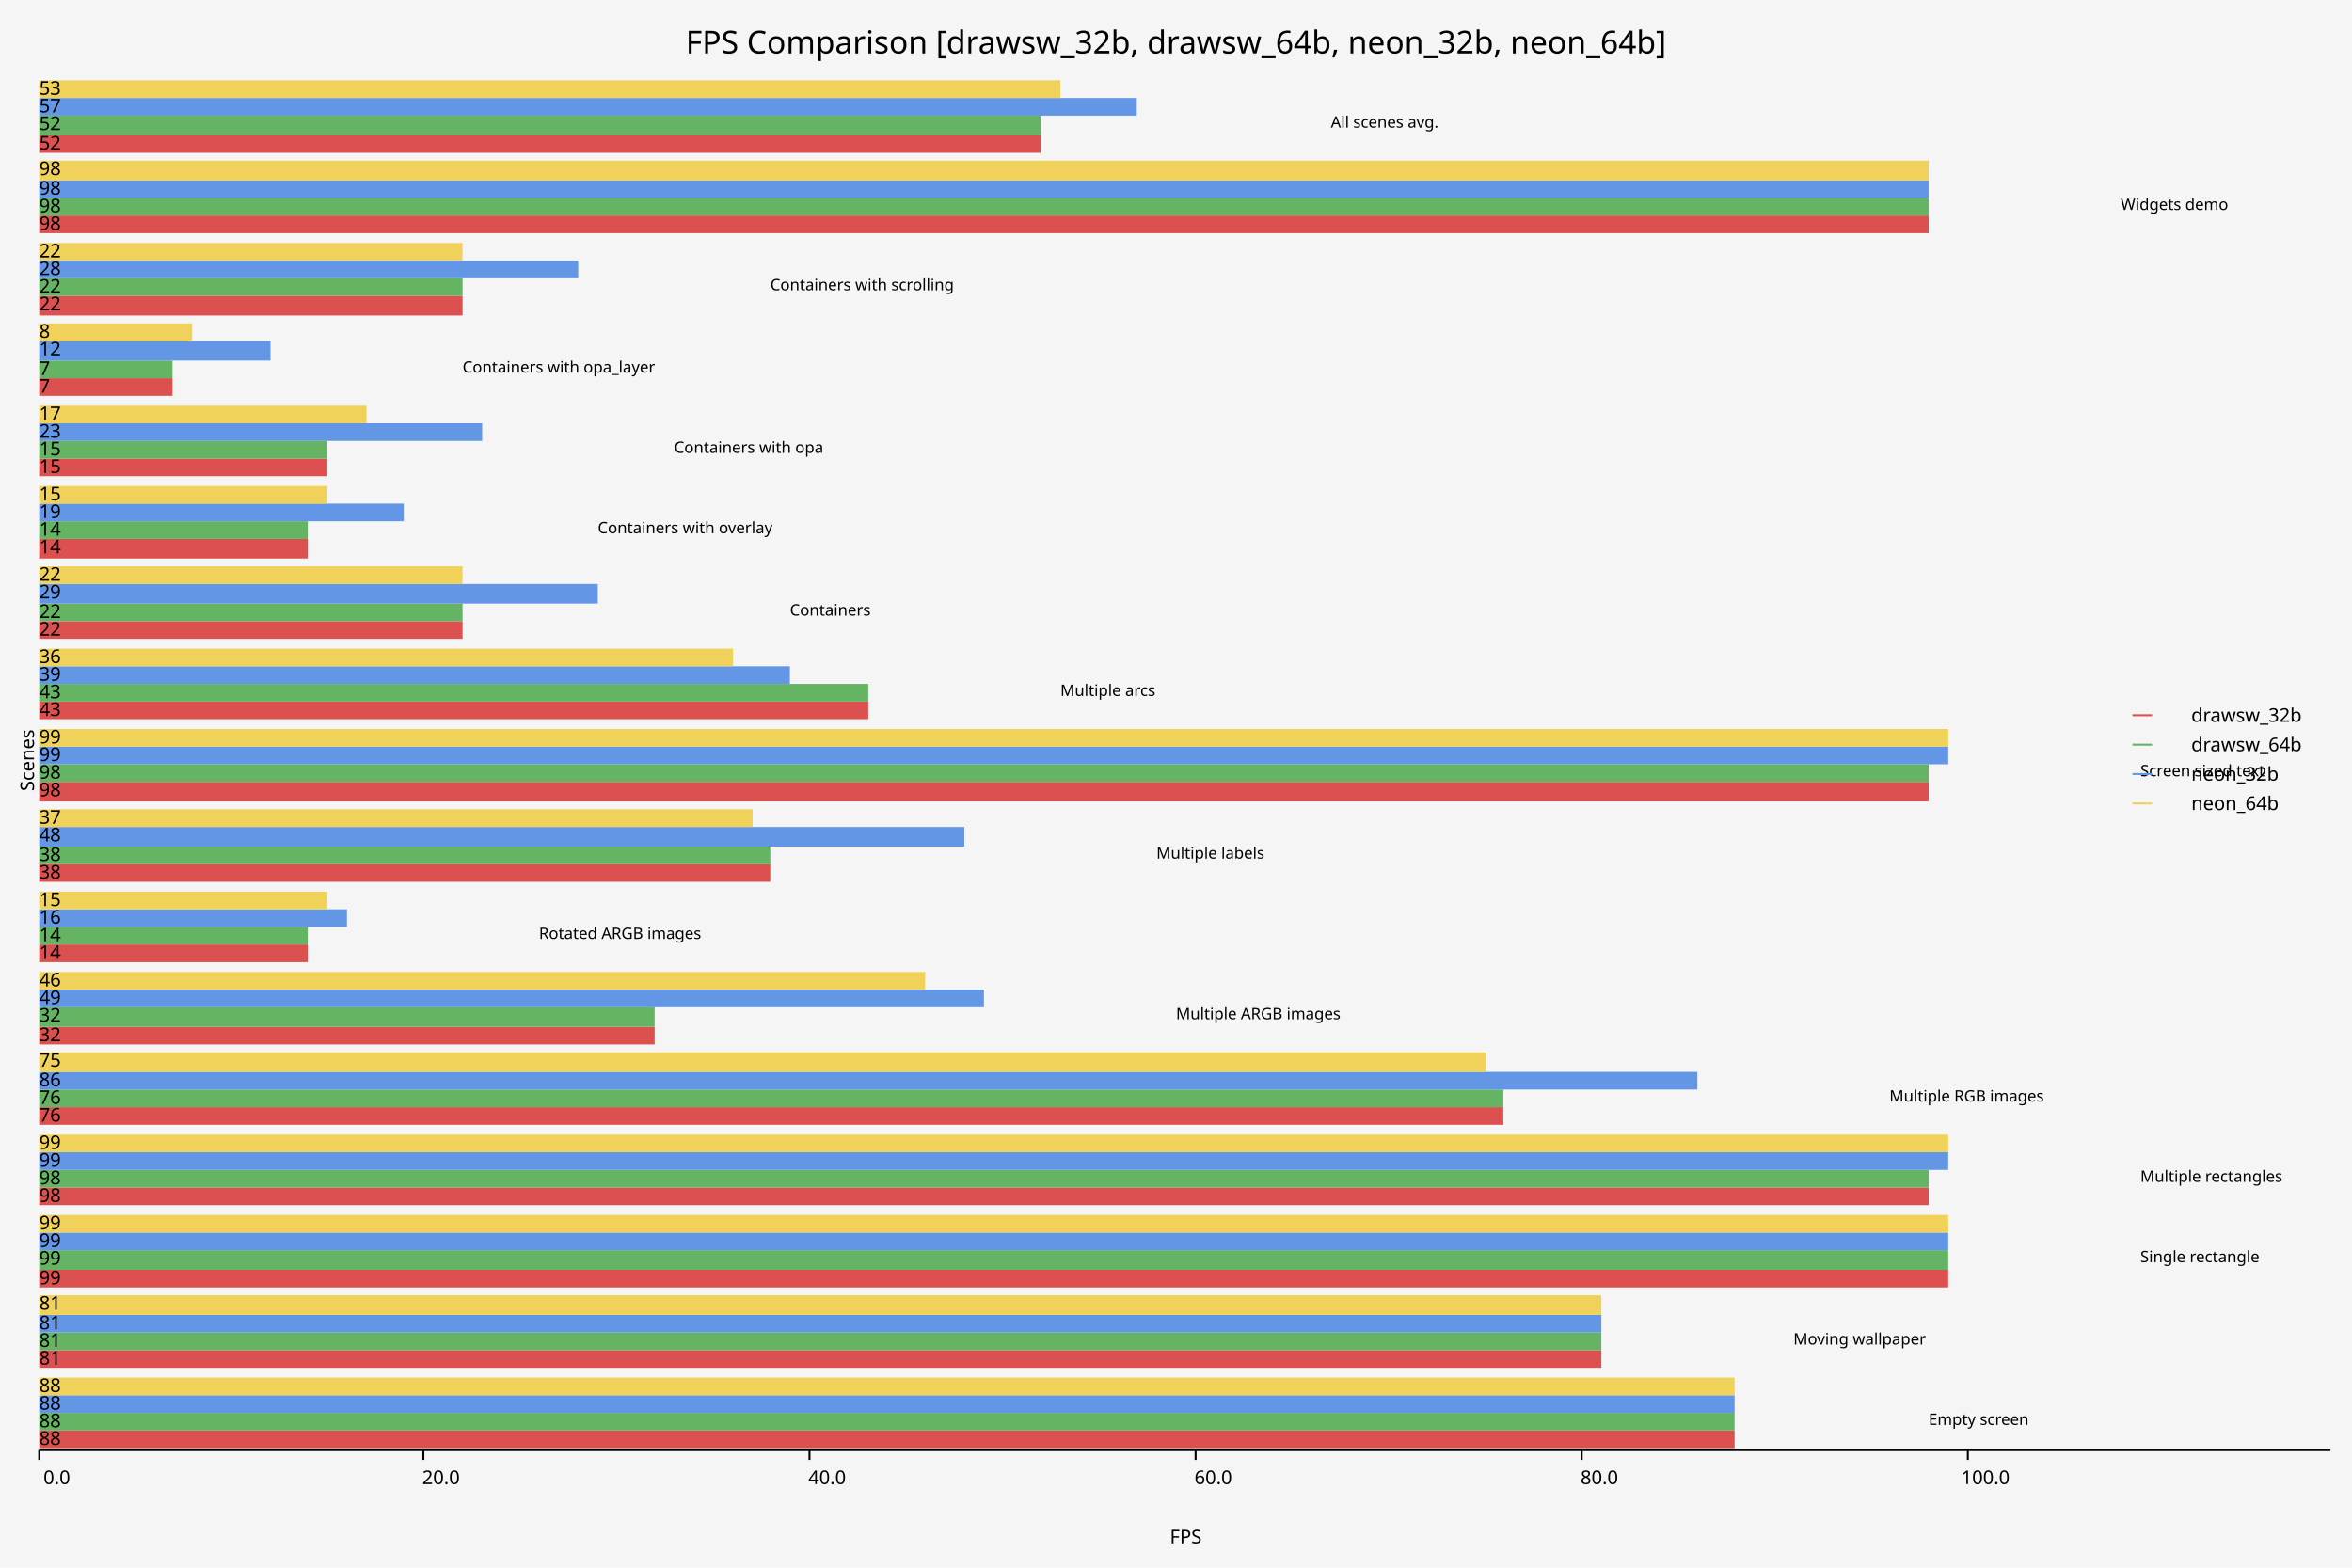
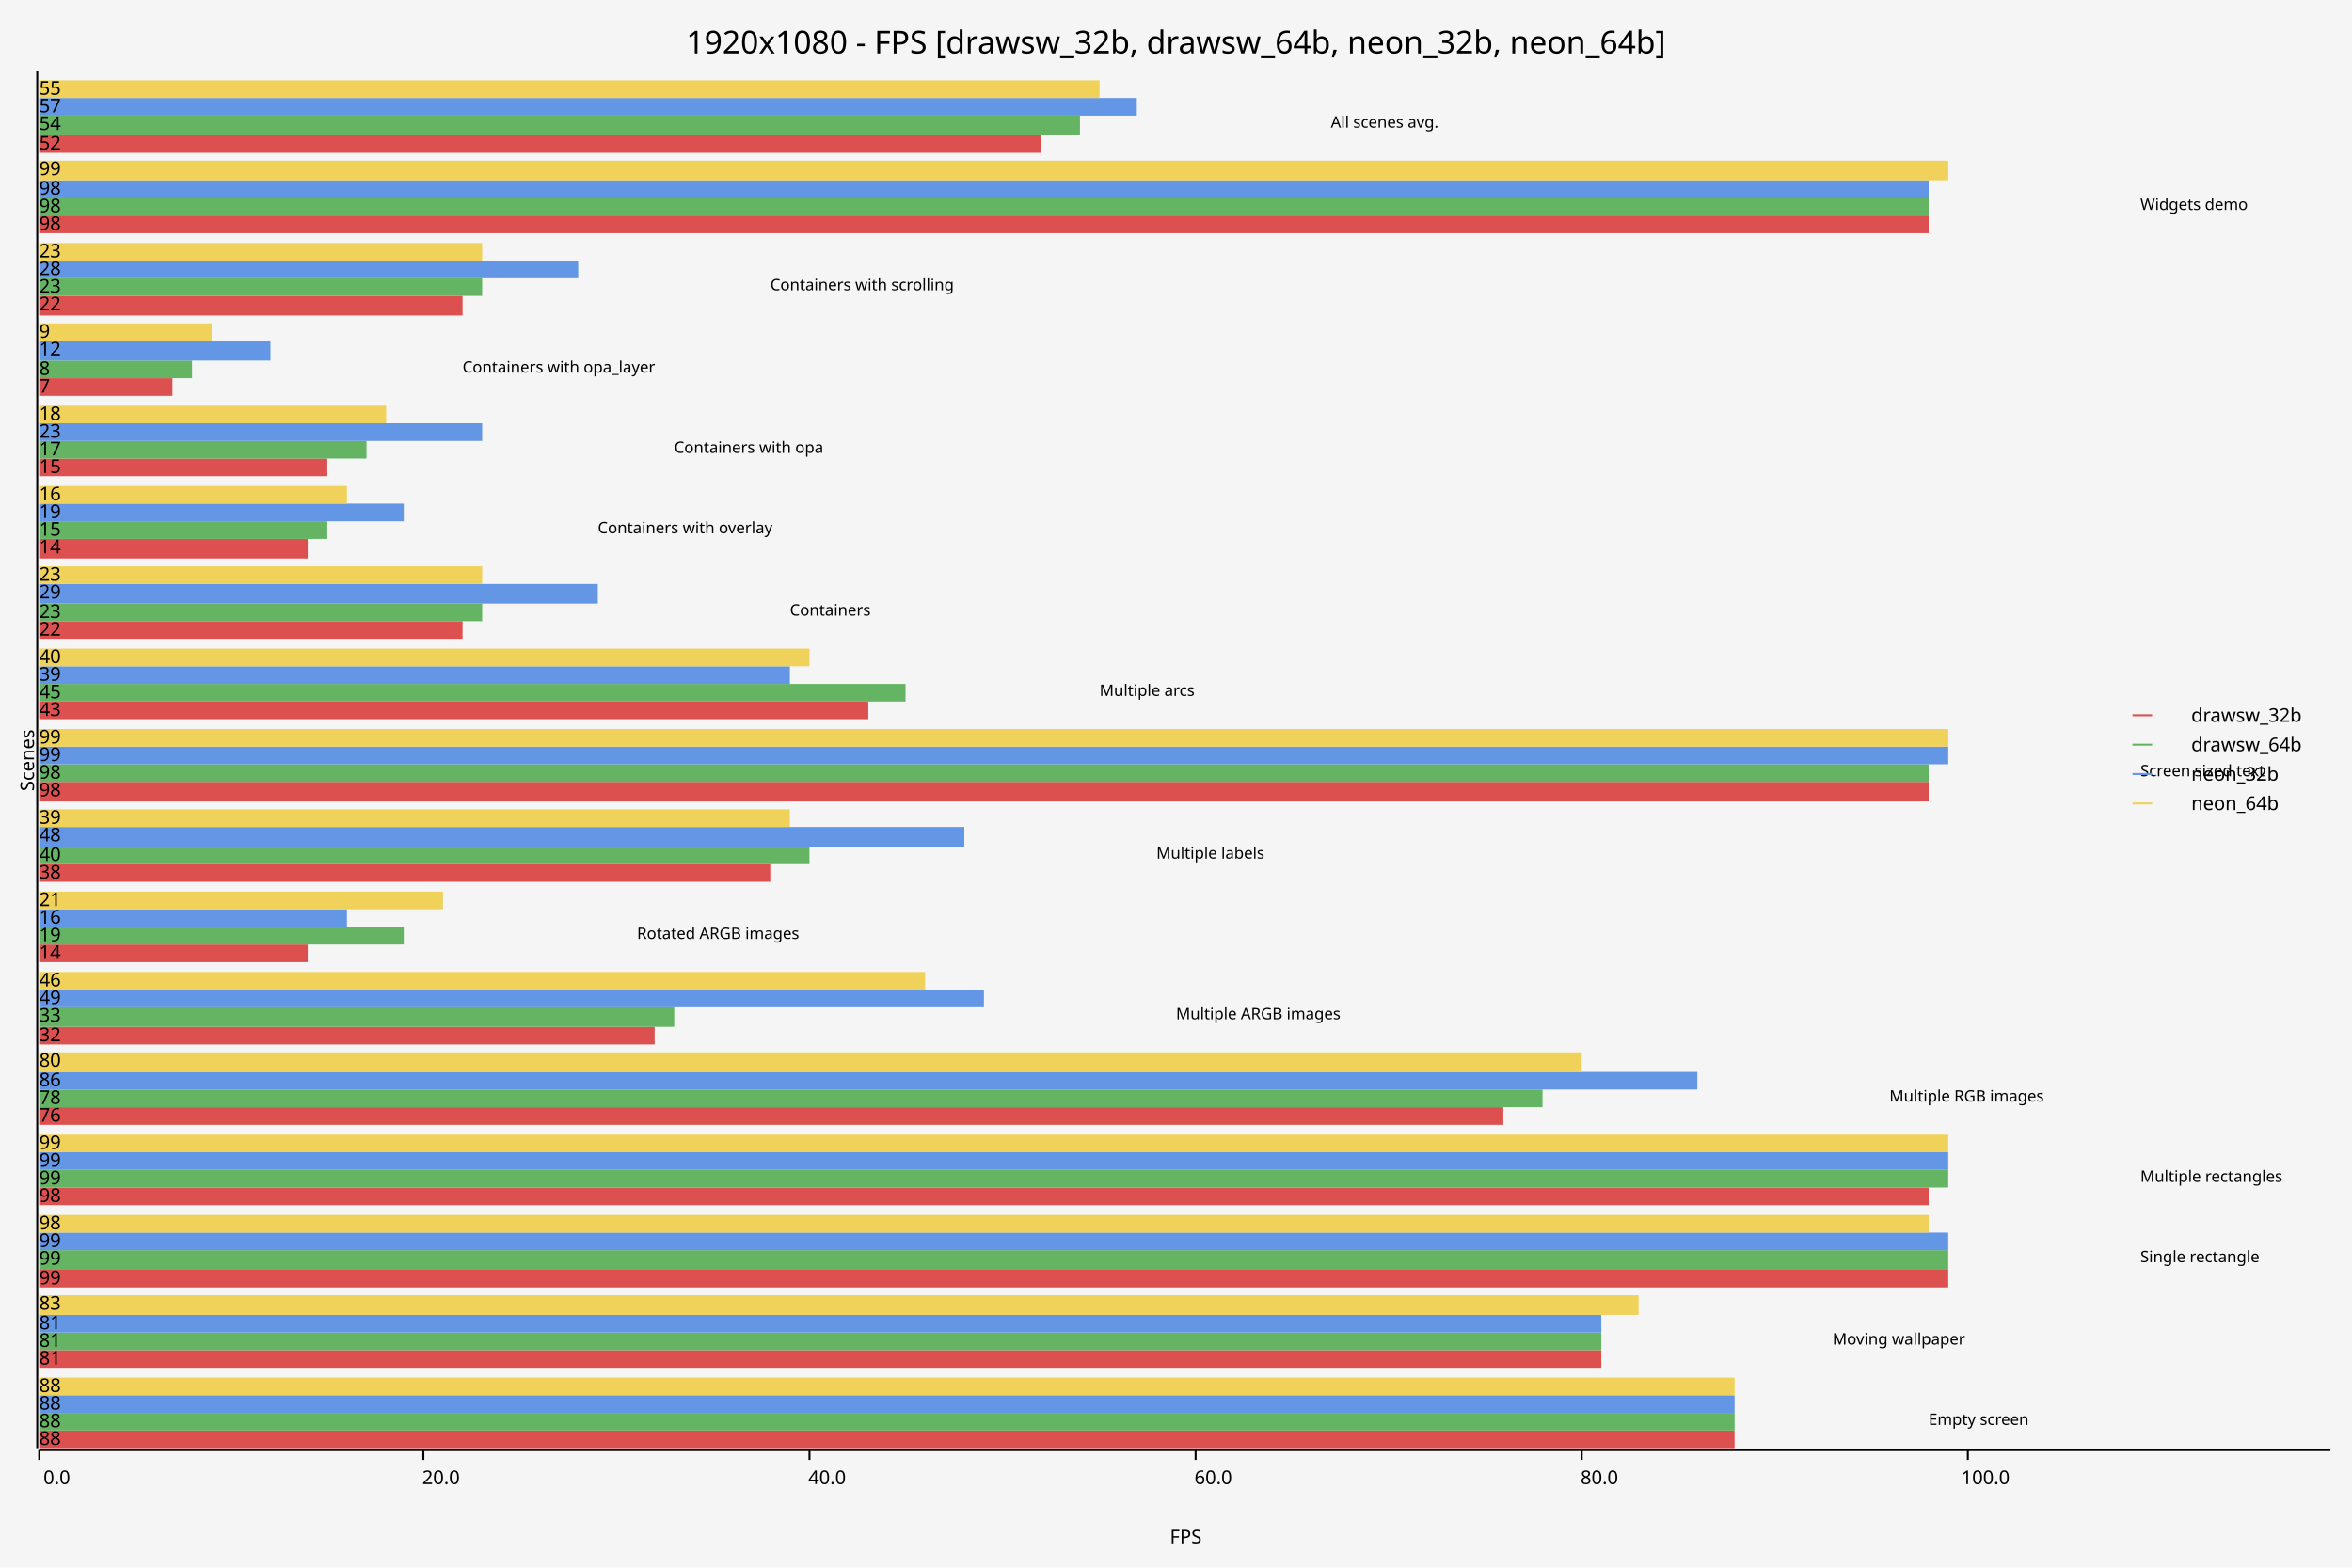
<svg xmlns="http://www.w3.org/2000/svg" width="1200" height="800" viewBox="0 0 1200 800">
  <rect x="0" y="0" width="1200" height="800" opacity="1" fill="#F5F5F5" stroke="none" />
  <text x="600" y="15" dy="0.76em" text-anchor="middle" font-family="sans-serif" font-size="16.129" opacity="1" fill="#000000">
- FPS Comparison [drawsw_32b, drawsw_64b, neon_32b, neon_64b]
+ 1920x1080 - FPS [drawsw_32b, drawsw_64b, neon_32b, neon_64b]
</text>
  <text x="10" y="388" dy="0.76em" text-anchor="middle" font-family="sans-serif" font-size="9.677" opacity="1" fill="#000000" transform="rotate(270, 10, 388)">
Scenes
</text>
  <text x="605" y="790" dy="-0.5ex" text-anchor="middle" font-family="sans-serif" font-size="9.677" opacity="1" fill="#000000">
FPS
</text>
+   <polyline fill="none" opacity="1" stroke="#000000" stroke-width="1" points="19,36 19,739 " />
  <polyline fill="none" opacity="1" stroke="#000000" stroke-width="1" points="20,740 1189,740 " />
  <text x="29" y="750" dy="0.76em" text-anchor="middle" font-family="sans-serif" font-size="9.677" opacity="1" fill="#000000">
0.0
</text>
  <polyline fill="none" opacity="1" stroke="#000000" stroke-width="1" points="20,740 20,745 " />
  <text x="225" y="750" dy="0.76em" text-anchor="middle" font-family="sans-serif" font-size="9.677" opacity="1" fill="#000000">
20.0
</text>
  <polyline fill="none" opacity="1" stroke="#000000" stroke-width="1" points="216,740 216,745 " />
  <text x="422" y="750" dy="0.76em" text-anchor="middle" font-family="sans-serif" font-size="9.677" opacity="1" fill="#000000">
40.0
</text>
  <polyline fill="none" opacity="1" stroke="#000000" stroke-width="1" points="413,740 413,745 " />
  <text x="619" y="750" dy="0.76em" text-anchor="middle" font-family="sans-serif" font-size="9.677" opacity="1" fill="#000000">
60.0
</text>
  <polyline fill="none" opacity="1" stroke="#000000" stroke-width="1" points="610,740 610,745 " />
  <text x="816" y="750" dy="0.76em" text-anchor="middle" font-family="sans-serif" font-size="9.677" opacity="1" fill="#000000">
80.0
</text>
  <polyline fill="none" opacity="1" stroke="#000000" stroke-width="1" points="807,740 807,745 " />
  <text x="1013" y="750" dy="0.76em" text-anchor="middle" font-family="sans-serif" font-size="9.677" opacity="1" fill="#000000">
100.0
</text>
  <polyline fill="none" opacity="1" stroke="#000000" stroke-width="1" points="1004,740 1004,745 " />
  <rect x="20" y="730" width="865" height="9" opacity="1" fill="#DC5050" stroke="none" />
  <rect x="20" y="689" width="797" height="9" opacity="1" fill="#DC5050" stroke="none" />
  <rect x="20" y="648" width="974" height="9" opacity="1" fill="#DC5050" stroke="none" />
  <rect x="20" y="606" width="964" height="9" opacity="1" fill="#DC5050" stroke="none" />
  <rect x="20" y="565" width="747" height="9" opacity="1" fill="#DC5050" stroke="none" />
  <rect x="20" y="524" width="314" height="9" opacity="1" fill="#DC5050" stroke="none" />
  <rect x="20" y="482" width="137" height="9" opacity="1" fill="#DC5050" stroke="none" />
  <rect x="20" y="441" width="373" height="9" opacity="1" fill="#DC5050" stroke="none" />
  <rect x="20" y="399" width="964" height="10" opacity="1" fill="#DC5050" stroke="none" />
  <rect x="20" y="358" width="423" height="9" opacity="1" fill="#DC5050" stroke="none" />
  <rect x="20" y="317" width="216" height="9" opacity="1" fill="#DC5050" stroke="none" />
  <rect x="20" y="275" width="137" height="10" opacity="1" fill="#DC5050" stroke="none" />
  <rect x="20" y="234" width="147" height="9" opacity="1" fill="#DC5050" stroke="none" />
  <rect x="20" y="193" width="68" height="9" opacity="1" fill="#DC5050" stroke="none" />
  <rect x="20" y="151" width="216" height="10" opacity="1" fill="#DC5050" stroke="none" />
  <rect x="20" y="110" width="964" height="9" opacity="1" fill="#DC5050" stroke="none" />
  <rect x="20" y="69" width="511" height="9" opacity="1" fill="#DC5050" stroke="none" />
  <text x="20" y="730" dy="0.76em" text-anchor="start" font-family="sans-serif" font-size="9.677" opacity="1" fill="#000000">
88
</text>
  <text x="20" y="689" dy="0.76em" text-anchor="start" font-family="sans-serif" font-size="9.677" opacity="1" fill="#000000">
81
</text>
  <text x="20" y="648" dy="0.76em" text-anchor="start" font-family="sans-serif" font-size="9.677" opacity="1" fill="#000000">
99
</text>
  <text x="20" y="606" dy="0.76em" text-anchor="start" font-family="sans-serif" font-size="9.677" opacity="1" fill="#000000">
98
</text>
  <text x="20" y="565" dy="0.76em" text-anchor="start" font-family="sans-serif" font-size="9.677" opacity="1" fill="#000000">
76
</text>
  <text x="20" y="524" dy="0.76em" text-anchor="start" font-family="sans-serif" font-size="9.677" opacity="1" fill="#000000">
32
</text>
  <text x="20" y="482" dy="0.76em" text-anchor="start" font-family="sans-serif" font-size="9.677" opacity="1" fill="#000000">
14
</text>
  <text x="20" y="441" dy="0.76em" text-anchor="start" font-family="sans-serif" font-size="9.677" opacity="1" fill="#000000">
38
</text>
  <text x="20" y="399" dy="0.76em" text-anchor="start" font-family="sans-serif" font-size="9.677" opacity="1" fill="#000000">
98
</text>
  <text x="20" y="358" dy="0.76em" text-anchor="start" font-family="sans-serif" font-size="9.677" opacity="1" fill="#000000">
43
</text>
  <text x="20" y="317" dy="0.76em" text-anchor="start" font-family="sans-serif" font-size="9.677" opacity="1" fill="#000000">
22
</text>
  <text x="20" y="275" dy="0.76em" text-anchor="start" font-family="sans-serif" font-size="9.677" opacity="1" fill="#000000">
14
</text>
  <text x="20" y="234" dy="0.76em" text-anchor="start" font-family="sans-serif" font-size="9.677" opacity="1" fill="#000000">
15
</text>
  <text x="20" y="193" dy="0.76em" text-anchor="start" font-family="sans-serif" font-size="9.677" opacity="1" fill="#000000">
7
</text>
  <text x="20" y="151" dy="0.76em" text-anchor="start" font-family="sans-serif" font-size="9.677" opacity="1" fill="#000000">
22
</text>
  <text x="20" y="110" dy="0.76em" text-anchor="start" font-family="sans-serif" font-size="9.677" opacity="1" fill="#000000">
98
</text>
  <text x="20" y="69" dy="0.76em" text-anchor="start" font-family="sans-serif" font-size="9.677" opacity="1" fill="#000000">
52
</text>
  <rect x="20" y="721" width="865" height="9" opacity="1" fill="#64B464" stroke="none" />
  <rect x="20" y="680" width="797" height="9" opacity="1" fill="#64B464" stroke="none" />
  <rect x="20" y="638" width="974" height="10" opacity="1" fill="#64B464" stroke="none" />
-   <rect x="20" y="597" width="964" height="9" opacity="1" fill="#64B464" stroke="none" />
-   <rect x="20" y="556" width="747" height="9" opacity="1" fill="#64B464" stroke="none" />
-   <rect x="20" y="514" width="314" height="10" opacity="1" fill="#64B464" stroke="none" />
-   <rect x="20" y="473" width="137" height="9" opacity="1" fill="#64B464" stroke="none" />
-   <rect x="20" y="432" width="373" height="9" opacity="1" fill="#64B464" stroke="none" />
+   <rect x="20" y="597" width="974" height="9" opacity="1" fill="#64B464" stroke="none" />
+   <rect x="20" y="556" width="767" height="9" opacity="1" fill="#64B464" stroke="none" />
+   <rect x="20" y="514" width="324" height="10" opacity="1" fill="#64B464" stroke="none" />
+   <rect x="20" y="473" width="186" height="9" opacity="1" fill="#64B464" stroke="none" />
+   <rect x="20" y="432" width="393" height="9" opacity="1" fill="#64B464" stroke="none" />
  <rect x="20" y="390" width="964" height="9" opacity="1" fill="#64B464" stroke="none" />
-   <rect x="20" y="349" width="423" height="9" opacity="1" fill="#64B464" stroke="none" />
-   <rect x="20" y="308" width="216" height="9" opacity="1" fill="#64B464" stroke="none" />
-   <rect x="20" y="266" width="137" height="9" opacity="1" fill="#64B464" stroke="none" />
-   <rect x="20" y="225" width="147" height="9" opacity="1" fill="#64B464" stroke="none" />
-   <rect x="20" y="184" width="68" height="9" opacity="1" fill="#64B464" stroke="none" />
-   <rect x="20" y="142" width="216" height="9" opacity="1" fill="#64B464" stroke="none" />
+   <rect x="20" y="349" width="442" height="9" opacity="1" fill="#64B464" stroke="none" />
+   <rect x="20" y="308" width="226" height="9" opacity="1" fill="#64B464" stroke="none" />
+   <rect x="20" y="266" width="147" height="9" opacity="1" fill="#64B464" stroke="none" />
+   <rect x="20" y="225" width="167" height="9" opacity="1" fill="#64B464" stroke="none" />
+   <rect x="20" y="184" width="78" height="9" opacity="1" fill="#64B464" stroke="none" />
+   <rect x="20" y="142" width="226" height="9" opacity="1" fill="#64B464" stroke="none" />
  <rect x="20" y="101" width="964" height="9" opacity="1" fill="#64B464" stroke="none" />
-   <rect x="20" y="59" width="511" height="10" opacity="1" fill="#64B464" stroke="none" />
+   <rect x="20" y="59" width="531" height="10" opacity="1" fill="#64B464" stroke="none" />
  <text x="20" y="721" dy="0.76em" text-anchor="start" font-family="sans-serif" font-size="9.677" opacity="1" fill="#000000">
88
</text>
  <text x="20" y="680" dy="0.76em" text-anchor="start" font-family="sans-serif" font-size="9.677" opacity="1" fill="#000000">
81
</text>
  <text x="20" y="638" dy="0.76em" text-anchor="start" font-family="sans-serif" font-size="9.677" opacity="1" fill="#000000">
99
</text>
  <text x="20" y="597" dy="0.76em" text-anchor="start" font-family="sans-serif" font-size="9.677" opacity="1" fill="#000000">
- 98
+ 99
</text>
  <text x="20" y="556" dy="0.76em" text-anchor="start" font-family="sans-serif" font-size="9.677" opacity="1" fill="#000000">
- 76
+ 78
</text>
  <text x="20" y="514" dy="0.76em" text-anchor="start" font-family="sans-serif" font-size="9.677" opacity="1" fill="#000000">
- 32
+ 33
</text>
  <text x="20" y="473" dy="0.76em" text-anchor="start" font-family="sans-serif" font-size="9.677" opacity="1" fill="#000000">
- 14
+ 19
</text>
  <text x="20" y="432" dy="0.76em" text-anchor="start" font-family="sans-serif" font-size="9.677" opacity="1" fill="#000000">
- 38
+ 40
</text>
  <text x="20" y="390" dy="0.76em" text-anchor="start" font-family="sans-serif" font-size="9.677" opacity="1" fill="#000000">
98
</text>
  <text x="20" y="349" dy="0.76em" text-anchor="start" font-family="sans-serif" font-size="9.677" opacity="1" fill="#000000">
- 43
+ 45
</text>
  <text x="20" y="308" dy="0.76em" text-anchor="start" font-family="sans-serif" font-size="9.677" opacity="1" fill="#000000">
- 22
+ 23
</text>
  <text x="20" y="266" dy="0.76em" text-anchor="start" font-family="sans-serif" font-size="9.677" opacity="1" fill="#000000">
- 14
+ 15
</text>
  <text x="20" y="225" dy="0.76em" text-anchor="start" font-family="sans-serif" font-size="9.677" opacity="1" fill="#000000">
- 15
+ 17
</text>
  <text x="20" y="184" dy="0.76em" text-anchor="start" font-family="sans-serif" font-size="9.677" opacity="1" fill="#000000">
- 7
+ 8
</text>
  <text x="20" y="142" dy="0.76em" text-anchor="start" font-family="sans-serif" font-size="9.677" opacity="1" fill="#000000">
- 22
+ 23
</text>
  <text x="20" y="101" dy="0.76em" text-anchor="start" font-family="sans-serif" font-size="9.677" opacity="1" fill="#000000">
98
</text>
  <text x="20" y="59" dy="0.76em" text-anchor="start" font-family="sans-serif" font-size="9.677" opacity="1" fill="#000000">
- 52
+ 54
</text>
  <rect x="20" y="712" width="865" height="9" opacity="1" fill="#6496E6" stroke="none" />
  <rect x="20" y="671" width="797" height="9" opacity="1" fill="#6496E6" stroke="none" />
  <rect x="20" y="629" width="974" height="9" opacity="1" fill="#6496E6" stroke="none" />
  <rect x="20" y="588" width="974" height="9" opacity="1" fill="#6496E6" stroke="none" />
  <rect x="20" y="547" width="846" height="9" opacity="1" fill="#6496E6" stroke="none" />
  <rect x="20" y="505" width="482" height="9" opacity="1" fill="#6496E6" stroke="none" />
  <rect x="20" y="464" width="157" height="9" opacity="1" fill="#6496E6" stroke="none" />
  <rect x="20" y="422" width="472" height="10" opacity="1" fill="#6496E6" stroke="none" />
  <rect x="20" y="381" width="974" height="9" opacity="1" fill="#6496E6" stroke="none" />
  <rect x="20" y="340" width="383" height="9" opacity="1" fill="#6496E6" stroke="none" />
  <rect x="20" y="298" width="285" height="10" opacity="1" fill="#6496E6" stroke="none" />
  <rect x="20" y="257" width="186" height="9" opacity="1" fill="#6496E6" stroke="none" />
  <rect x="20" y="216" width="226" height="9" opacity="1" fill="#6496E6" stroke="none" />
  <rect x="20" y="174" width="118" height="10" opacity="1" fill="#6496E6" stroke="none" />
  <rect x="20" y="133" width="275" height="9" opacity="1" fill="#6496E6" stroke="none" />
  <rect x="20" y="92" width="964" height="9" opacity="1" fill="#6496E6" stroke="none" />
  <rect x="20" y="50" width="560" height="9" opacity="1" fill="#6496E6" stroke="none" />
  <text x="20" y="712" dy="0.76em" text-anchor="start" font-family="sans-serif" font-size="9.677" opacity="1" fill="#000000">
88
</text>
  <text x="20" y="671" dy="0.76em" text-anchor="start" font-family="sans-serif" font-size="9.677" opacity="1" fill="#000000">
81
</text>
  <text x="20" y="629" dy="0.76em" text-anchor="start" font-family="sans-serif" font-size="9.677" opacity="1" fill="#000000">
99
</text>
  <text x="20" y="588" dy="0.76em" text-anchor="start" font-family="sans-serif" font-size="9.677" opacity="1" fill="#000000">
99
</text>
  <text x="20" y="547" dy="0.76em" text-anchor="start" font-family="sans-serif" font-size="9.677" opacity="1" fill="#000000">
86
</text>
  <text x="20" y="505" dy="0.76em" text-anchor="start" font-family="sans-serif" font-size="9.677" opacity="1" fill="#000000">
49
</text>
  <text x="20" y="464" dy="0.76em" text-anchor="start" font-family="sans-serif" font-size="9.677" opacity="1" fill="#000000">
16
</text>
  <text x="20" y="422" dy="0.76em" text-anchor="start" font-family="sans-serif" font-size="9.677" opacity="1" fill="#000000">
48
</text>
  <text x="20" y="381" dy="0.76em" text-anchor="start" font-family="sans-serif" font-size="9.677" opacity="1" fill="#000000">
99
</text>
  <text x="20" y="340" dy="0.76em" text-anchor="start" font-family="sans-serif" font-size="9.677" opacity="1" fill="#000000">
39
</text>
  <text x="20" y="298" dy="0.76em" text-anchor="start" font-family="sans-serif" font-size="9.677" opacity="1" fill="#000000">
29
</text>
  <text x="20" y="257" dy="0.76em" text-anchor="start" font-family="sans-serif" font-size="9.677" opacity="1" fill="#000000">
19
</text>
  <text x="20" y="216" dy="0.76em" text-anchor="start" font-family="sans-serif" font-size="9.677" opacity="1" fill="#000000">
23
</text>
  <text x="20" y="174" dy="0.76em" text-anchor="start" font-family="sans-serif" font-size="9.677" opacity="1" fill="#000000">
12
</text>
  <text x="20" y="133" dy="0.76em" text-anchor="start" font-family="sans-serif" font-size="9.677" opacity="1" fill="#000000">
28
</text>
  <text x="20" y="92" dy="0.76em" text-anchor="start" font-family="sans-serif" font-size="9.677" opacity="1" fill="#000000">
98
</text>
  <text x="20" y="50" dy="0.76em" text-anchor="start" font-family="sans-serif" font-size="9.677" opacity="1" fill="#000000">
57
</text>
  <rect x="20" y="703" width="865" height="9" opacity="1" fill="#F0D25A" stroke="none" />
-   <rect x="20" y="661" width="797" height="10" opacity="1" fill="#F0D25A" stroke="none" />
-   <rect x="20" y="620" width="974" height="9" opacity="1" fill="#F0D25A" stroke="none" />
+   <rect x="20" y="661" width="816" height="10" opacity="1" fill="#F0D25A" stroke="none" />
+   <rect x="20" y="620" width="964" height="9" opacity="1" fill="#F0D25A" stroke="none" />
  <rect x="20" y="579" width="974" height="9" opacity="1" fill="#F0D25A" stroke="none" />
-   <rect x="20" y="537" width="738" height="10" opacity="1" fill="#F0D25A" stroke="none" />
+   <rect x="20" y="537" width="787" height="10" opacity="1" fill="#F0D25A" stroke="none" />
  <rect x="20" y="496" width="452" height="9" opacity="1" fill="#F0D25A" stroke="none" />
-   <rect x="20" y="455" width="147" height="9" opacity="1" fill="#F0D25A" stroke="none" />
-   <rect x="20" y="413" width="364" height="9" opacity="1" fill="#F0D25A" stroke="none" />
+   <rect x="20" y="455" width="206" height="9" opacity="1" fill="#F0D25A" stroke="none" />
+   <rect x="20" y="413" width="383" height="9" opacity="1" fill="#F0D25A" stroke="none" />
  <rect x="20" y="372" width="974" height="9" opacity="1" fill="#F0D25A" stroke="none" />
-   <rect x="20" y="331" width="354" height="9" opacity="1" fill="#F0D25A" stroke="none" />
-   <rect x="20" y="289" width="216" height="9" opacity="1" fill="#F0D25A" stroke="none" />
-   <rect x="20" y="248" width="147" height="9" opacity="1" fill="#F0D25A" stroke="none" />
-   <rect x="20" y="207" width="167" height="9" opacity="1" fill="#F0D25A" stroke="none" />
-   <rect x="20" y="165" width="78" height="9" opacity="1" fill="#F0D25A" stroke="none" />
-   <rect x="20" y="124" width="216" height="9" opacity="1" fill="#F0D25A" stroke="none" />
-   <rect x="20" y="82" width="964" height="10" opacity="1" fill="#F0D25A" stroke="none" />
-   <rect x="20" y="41" width="521" height="9" opacity="1" fill="#F0D25A" stroke="none" />
+   <rect x="20" y="331" width="393" height="9" opacity="1" fill="#F0D25A" stroke="none" />
+   <rect x="20" y="289" width="226" height="9" opacity="1" fill="#F0D25A" stroke="none" />
+   <rect x="20" y="248" width="157" height="9" opacity="1" fill="#F0D25A" stroke="none" />
+   <rect x="20" y="207" width="177" height="9" opacity="1" fill="#F0D25A" stroke="none" />
+   <rect x="20" y="165" width="88" height="9" opacity="1" fill="#F0D25A" stroke="none" />
+   <rect x="20" y="124" width="226" height="9" opacity="1" fill="#F0D25A" stroke="none" />
+   <rect x="20" y="82" width="974" height="10" opacity="1" fill="#F0D25A" stroke="none" />
+   <rect x="20" y="41" width="541" height="9" opacity="1" fill="#F0D25A" stroke="none" />
  <text x="20" y="703" dy="0.76em" text-anchor="start" font-family="sans-serif" font-size="9.677" opacity="1" fill="#000000">
88
</text>
  <text x="20" y="661" dy="0.76em" text-anchor="start" font-family="sans-serif" font-size="9.677" opacity="1" fill="#000000">
- 81
+ 83
</text>
  <text x="20" y="620" dy="0.76em" text-anchor="start" font-family="sans-serif" font-size="9.677" opacity="1" fill="#000000">
- 99
+ 98
</text>
  <text x="20" y="579" dy="0.76em" text-anchor="start" font-family="sans-serif" font-size="9.677" opacity="1" fill="#000000">
99
</text>
  <text x="20" y="537" dy="0.76em" text-anchor="start" font-family="sans-serif" font-size="9.677" opacity="1" fill="#000000">
- 75
+ 80
</text>
  <text x="20" y="496" dy="0.76em" text-anchor="start" font-family="sans-serif" font-size="9.677" opacity="1" fill="#000000">
46
</text>
  <text x="20" y="455" dy="0.76em" text-anchor="start" font-family="sans-serif" font-size="9.677" opacity="1" fill="#000000">
- 15
+ 21
</text>
  <text x="20" y="413" dy="0.76em" text-anchor="start" font-family="sans-serif" font-size="9.677" opacity="1" fill="#000000">
- 37
+ 39
</text>
  <text x="20" y="372" dy="0.76em" text-anchor="start" font-family="sans-serif" font-size="9.677" opacity="1" fill="#000000">
99
</text>
  <text x="20" y="331" dy="0.76em" text-anchor="start" font-family="sans-serif" font-size="9.677" opacity="1" fill="#000000">
- 36
+ 40
</text>
  <text x="20" y="289" dy="0.76em" text-anchor="start" font-family="sans-serif" font-size="9.677" opacity="1" fill="#000000">
- 22
+ 23
</text>
  <text x="20" y="248" dy="0.76em" text-anchor="start" font-family="sans-serif" font-size="9.677" opacity="1" fill="#000000">
- 15
+ 16
</text>
  <text x="20" y="207" dy="0.76em" text-anchor="start" font-family="sans-serif" font-size="9.677" opacity="1" fill="#000000">
- 17
+ 18
</text>
  <text x="20" y="165" dy="0.76em" text-anchor="start" font-family="sans-serif" font-size="9.677" opacity="1" fill="#000000">
- 8
+ 9
</text>
  <text x="20" y="124" dy="0.76em" text-anchor="start" font-family="sans-serif" font-size="9.677" opacity="1" fill="#000000">
- 22
+ 23
</text>
  <text x="20" y="82" dy="0.76em" text-anchor="start" font-family="sans-serif" font-size="9.677" opacity="1" fill="#000000">
- 98
+ 99
</text>
  <text x="20" y="41" dy="0.76em" text-anchor="start" font-family="sans-serif" font-size="9.677" opacity="1" fill="#000000">
- 53
+ 55
</text>
  <text x="984" y="721" dy="0.76em" text-anchor="start" font-family="sans-serif" font-size="8.065" opacity="1" fill="#000000">
Empty screen
</text>
-   <text x="915" y="680" dy="0.76em" text-anchor="start" font-family="sans-serif" font-size="8.065" opacity="1" fill="#000000">
+   <text x="935" y="680" dy="0.76em" text-anchor="start" font-family="sans-serif" font-size="8.065" opacity="1" fill="#000000">
Moving wallpaper
</text>
  <text x="1092" y="638" dy="0.76em" text-anchor="start" font-family="sans-serif" font-size="8.065" opacity="1" fill="#000000">
Single rectangle
</text>
  <text x="1092" y="597" dy="0.76em" text-anchor="start" font-family="sans-serif" font-size="8.065" opacity="1" fill="#000000">
Multiple rectangles
</text>
  <text x="964" y="556" dy="0.76em" text-anchor="start" font-family="sans-serif" font-size="8.065" opacity="1" fill="#000000">
Multiple RGB images
</text>
  <text x="600" y="514" dy="0.76em" text-anchor="start" font-family="sans-serif" font-size="8.065" opacity="1" fill="#000000">
Multiple ARGB images
</text>
-   <text x="275" y="473" dy="0.76em" text-anchor="start" font-family="sans-serif" font-size="8.065" opacity="1" fill="#000000">
+   <text x="325" y="473" dy="0.76em" text-anchor="start" font-family="sans-serif" font-size="8.065" opacity="1" fill="#000000">
Rotated ARGB images
</text>
  <text x="590" y="432" dy="0.76em" text-anchor="start" font-family="sans-serif" font-size="8.065" opacity="1" fill="#000000">
Multiple labels
</text>
  <text x="1092" y="390" dy="0.76em" text-anchor="start" font-family="sans-serif" font-size="8.065" opacity="1" fill="#000000">
Screen sized text
</text>
-   <text x="541" y="349" dy="0.76em" text-anchor="start" font-family="sans-serif" font-size="8.065" opacity="1" fill="#000000">
+   <text x="561" y="349" dy="0.76em" text-anchor="start" font-family="sans-serif" font-size="8.065" opacity="1" fill="#000000">
Multiple arcs
</text>
  <text x="403" y="308" dy="0.76em" text-anchor="start" font-family="sans-serif" font-size="8.065" opacity="1" fill="#000000">
Containers
</text>
  <text x="305" y="266" dy="0.76em" text-anchor="start" font-family="sans-serif" font-size="8.065" opacity="1" fill="#000000">
Containers with overlay
</text>
  <text x="344" y="225" dy="0.76em" text-anchor="start" font-family="sans-serif" font-size="8.065" opacity="1" fill="#000000">
Containers with opa
</text>
  <text x="236" y="184" dy="0.76em" text-anchor="start" font-family="sans-serif" font-size="8.065" opacity="1" fill="#000000">
Containers with opa_layer
</text>
  <text x="393" y="142" dy="0.76em" text-anchor="start" font-family="sans-serif" font-size="8.065" opacity="1" fill="#000000">
Containers with scrolling
</text>
-   <text x="1082" y="101" dy="0.76em" text-anchor="start" font-family="sans-serif" font-size="8.065" opacity="1" fill="#000000">
+   <text x="1092" y="101" dy="0.76em" text-anchor="start" font-family="sans-serif" font-size="8.065" opacity="1" fill="#000000">
Widgets demo
</text>
  <text x="679" y="59" dy="0.76em" text-anchor="start" font-family="sans-serif" font-size="8.065" opacity="1" fill="#000000">
All scenes avg.
</text>
  <text x="1118" y="361" dy="0.76em" text-anchor="start" font-family="sans-serif" font-size="9.677" opacity="1" fill="#000000">
drawsw_32b
</text>
  <text x="1118" y="376" dy="0.76em" text-anchor="start" font-family="sans-serif" font-size="9.677" opacity="1" fill="#000000">
drawsw_64b
</text>
  <text x="1118" y="391" dy="0.76em" text-anchor="start" font-family="sans-serif" font-size="9.677" opacity="1" fill="#000000">
neon_32b
</text>
  <text x="1118" y="406" dy="0.76em" text-anchor="start" font-family="sans-serif" font-size="9.677" opacity="1" fill="#000000">
neon_64b
</text>
  <polyline fill="none" opacity="1" stroke="#DC5050" stroke-width="1" points="1088,365 1098,365 " />
  <polyline fill="none" opacity="1" stroke="#64B464" stroke-width="1" points="1088,380 1098,380 " />
  <polyline fill="none" opacity="1" stroke="#6496E6" stroke-width="1" points="1088,395 1098,395 " />
  <polyline fill="none" opacity="1" stroke="#F0D25A" stroke-width="1" points="1088,410 1098,410 " />
</svg>
